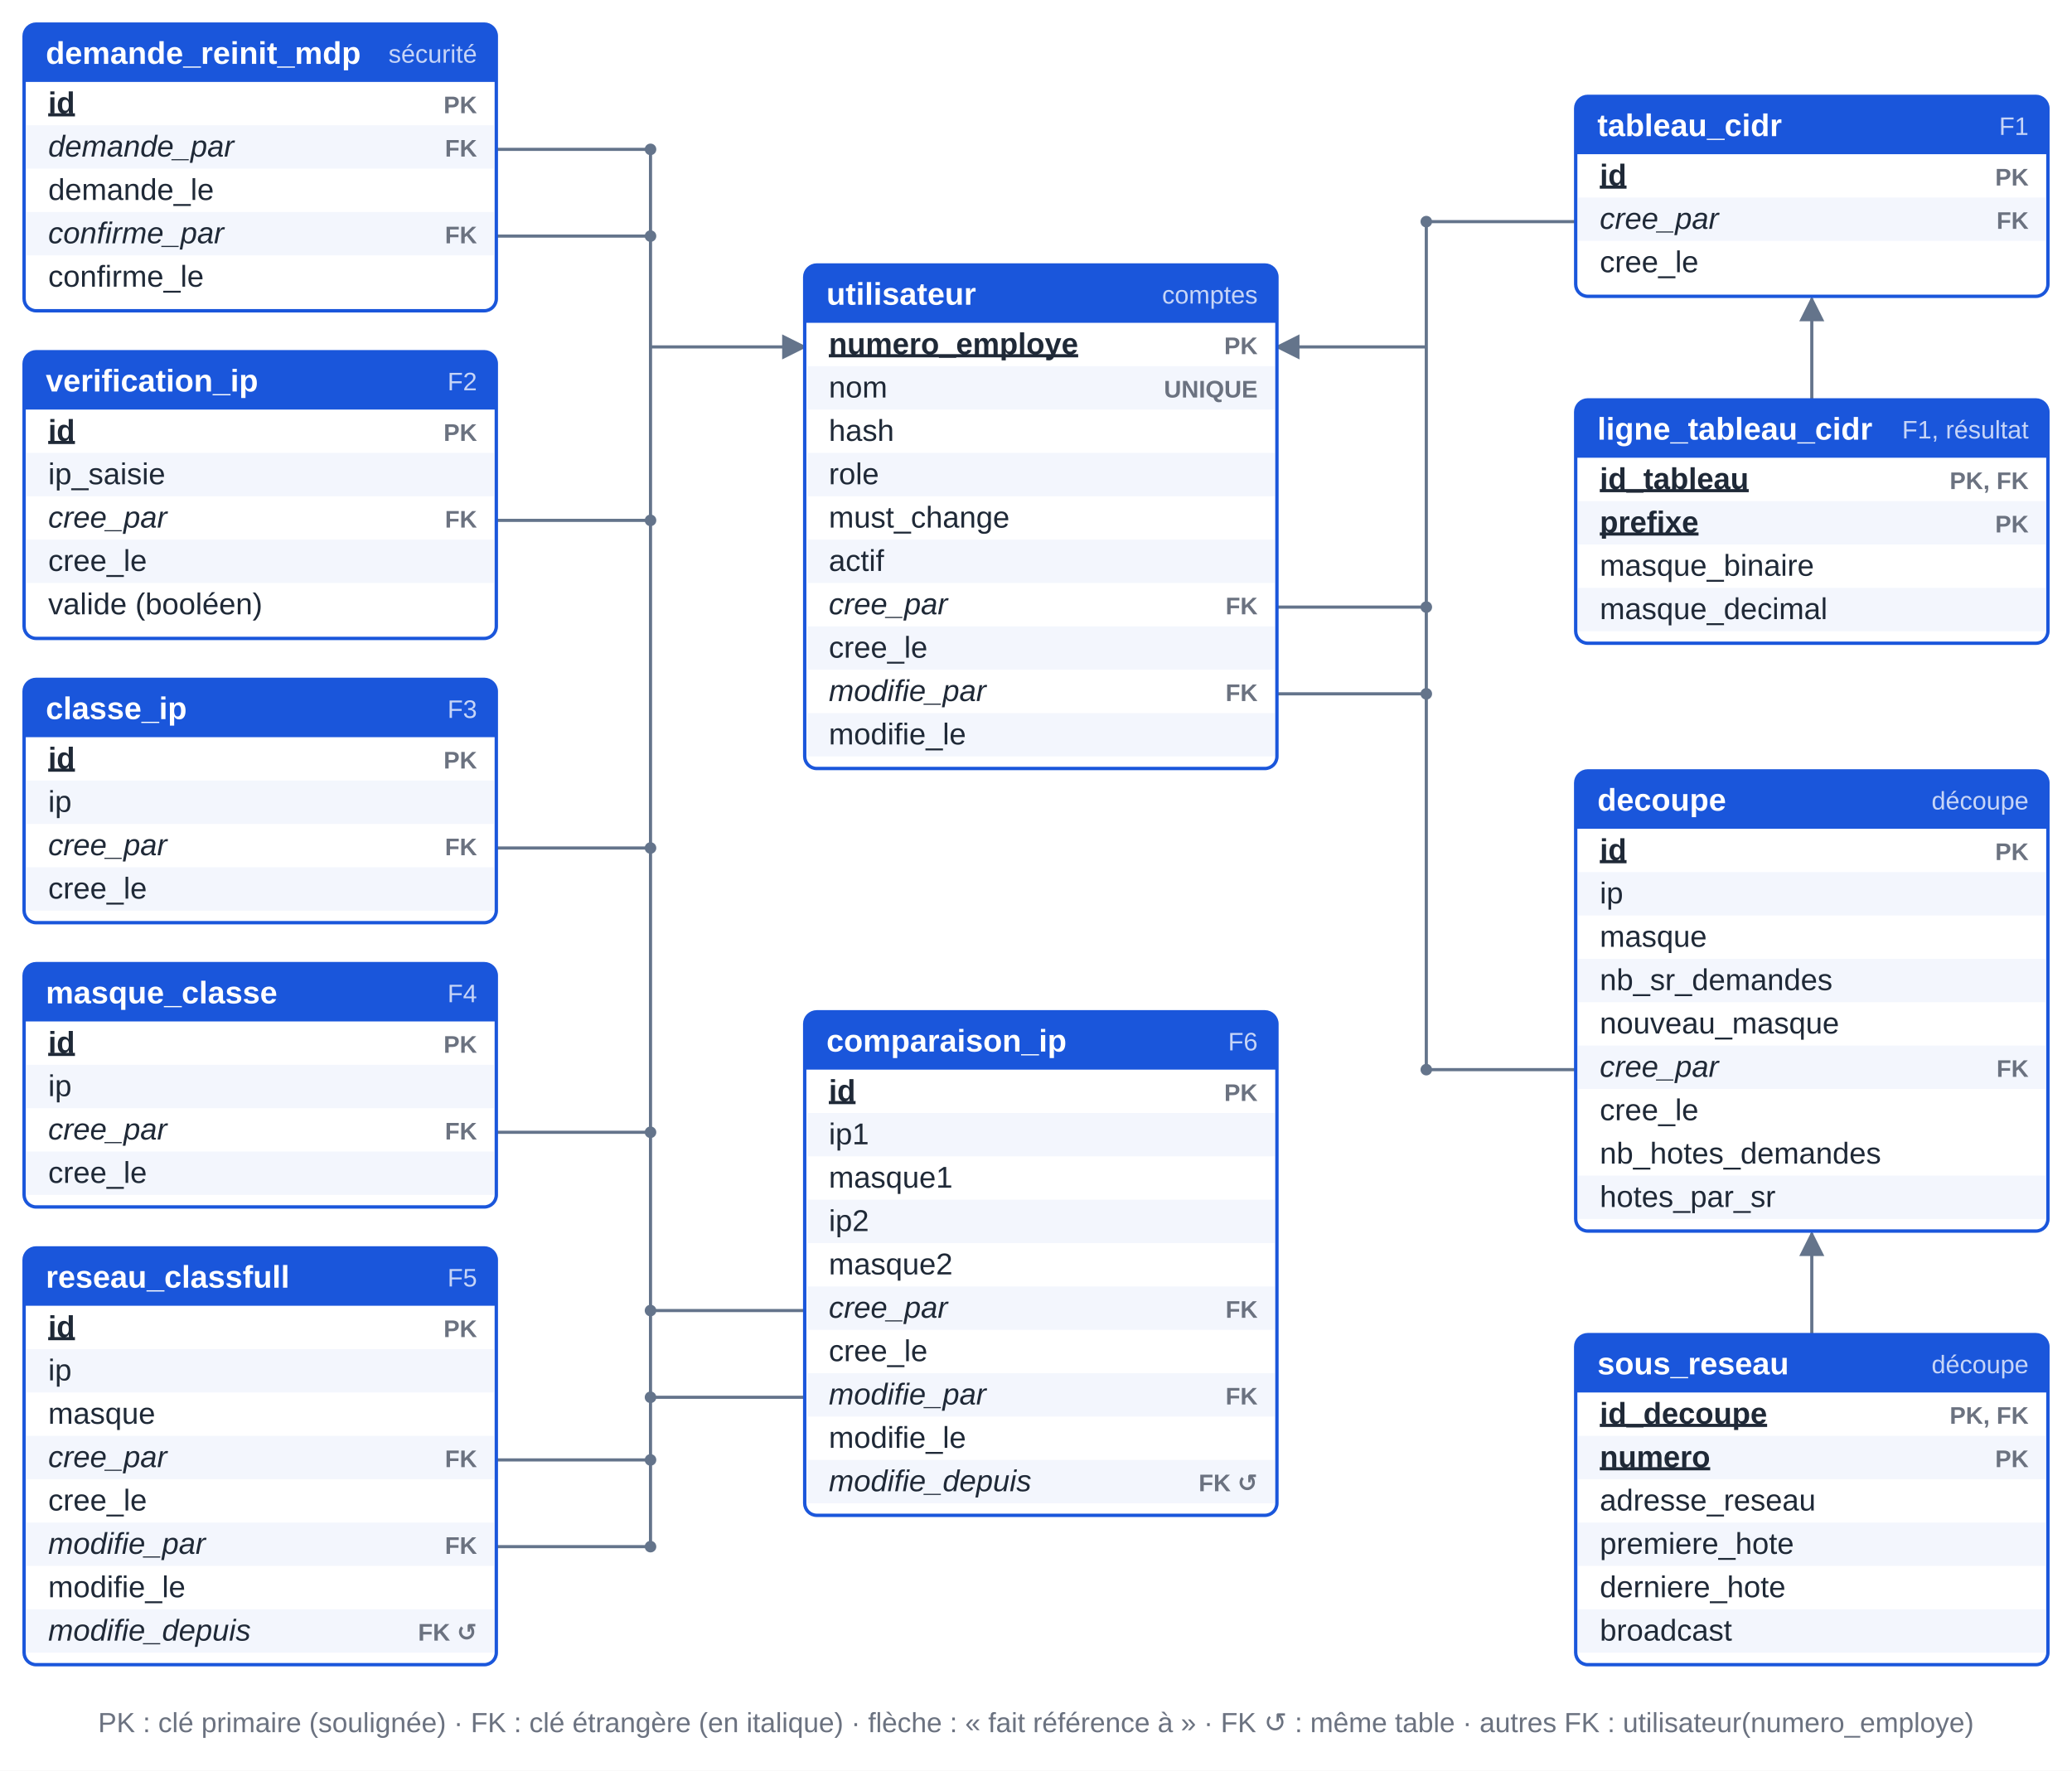
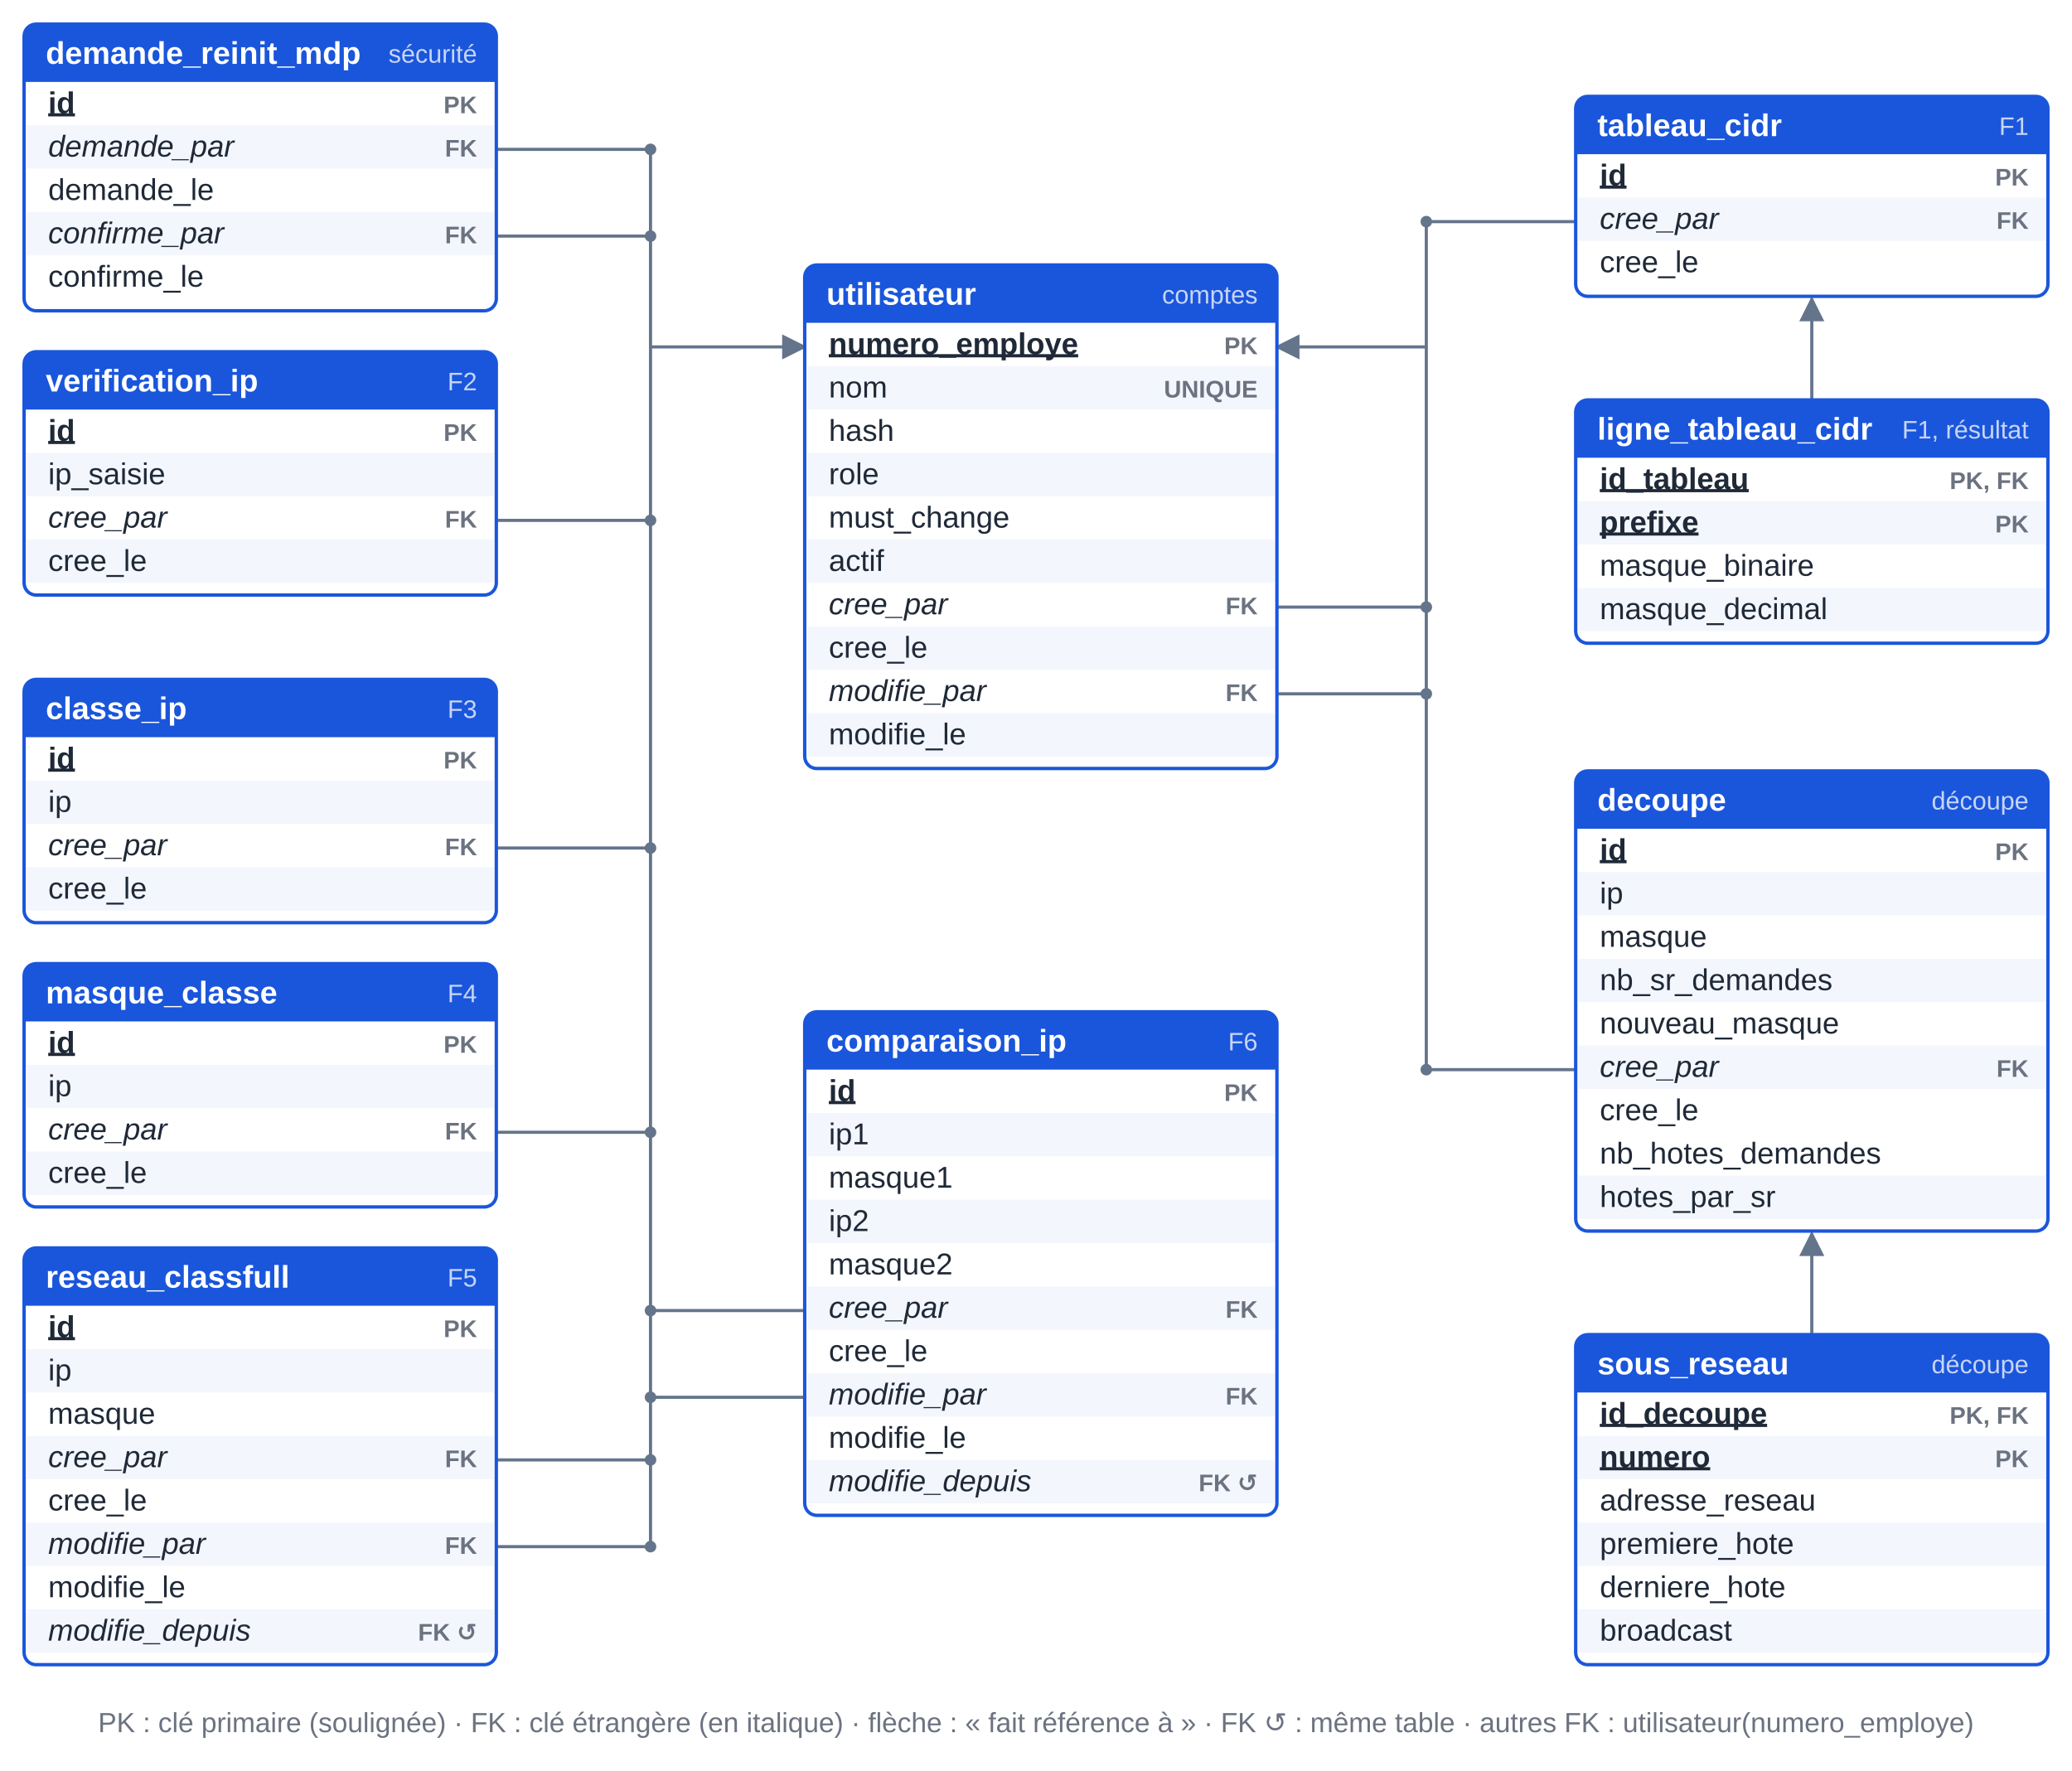
<svg xmlns="http://www.w3.org/2000/svg" viewBox="0 0 860 735" width="860" height="735" font-family="Segoe UI, Arial, sans-serif">
  <style>.titre{font-size:13px;font-weight:700;fill:#fff} .tag{font-size:10.5px;fill:#C7D5F7} .col{font-size:12.5px;fill:#1F2937} .pk{font-size:12.5px;fill:#1F2937;font-weight:700;text-decoration:underline} .fk{font-size:12.5px;fill:#1F2937;font-style:italic} .marque{font-size:10px;fill:#6B7280;font-weight:600} .trait{stroke:#64748B;stroke-width:1.3;fill:none} .legende{font-size:11.5px;fill:#6B7280}</style>
  <defs>
    <marker id="fleche" viewBox="0 0 10 10" refX="9" refY="5" markerWidth="8" markerHeight="8" orient="auto-start-reverse">
      <path d="M0,0 L10,5 L0,10 z" fill="#64748B" />
    </marker>
  </defs>
  <rect width="860" height="735" fill="#fff" />
  <line x1="270.0" y1="62.0" x2="270.0" y2="642" class="trait" />
  <line x1="206" y1="62.0" x2="270.0" y2="62.0" class="trait" />
  <circle cx="270.0" cy="62.0" r="2.4" fill="#64748B" />
  <line x1="206" y1="98.0" x2="270.0" y2="98.0" class="trait" />
  <circle cx="270.0" cy="98.0" r="2.4" fill="#64748B" />
  <line x1="206" y1="216.0" x2="270.0" y2="216.0" class="trait" />
  <circle cx="270.0" cy="216.0" r="2.4" fill="#64748B" />
  <line x1="206" y1="352" x2="270.0" y2="352" class="trait" />
  <circle cx="270.0" cy="352" r="2.4" fill="#64748B" />
  <line x1="206" y1="470" x2="270.0" y2="470" class="trait" />
  <circle cx="270.0" cy="470" r="2.4" fill="#64748B" />
  <line x1="206" y1="606" x2="270.0" y2="606" class="trait" />
  <circle cx="270.0" cy="606" r="2.4" fill="#64748B" />
  <line x1="206" y1="642" x2="270.0" y2="642" class="trait" />
  <circle cx="270.0" cy="642" r="2.4" fill="#64748B" />
  <line x1="334" y1="544.0" x2="270.0" y2="544.0" class="trait" />
  <circle cx="270.0" cy="544.0" r="2.4" fill="#64748B" />
  <line x1="334" y1="580.0" x2="270.0" y2="580.0" class="trait" />
  <circle cx="270.0" cy="580.0" r="2.4" fill="#64748B" />
  <line x1="270.0" y1="144.0" x2="334" y2="144.0" class="trait" marker-end="url(#fleche)" />
  <line x1="592.0" y1="92.0" x2="592.0" y2="444.0" class="trait" />
  <line x1="654" y1="92.0" x2="592.0" y2="92.0" class="trait" />
  <circle cx="592.0" cy="92.0" r="2.4" fill="#64748B" />
  <line x1="654" y1="444.0" x2="592.0" y2="444.0" class="trait" />
  <circle cx="592.0" cy="444.0" r="2.4" fill="#64748B" />
  <line x1="530" y1="252.0" x2="592.0" y2="252.0" class="trait" />
  <circle cx="592.0" cy="252.0" r="2.4" fill="#64748B" />
  <line x1="530" y1="288.0" x2="592.0" y2="288.0" class="trait" />
  <circle cx="592.0" cy="288.0" r="2.4" fill="#64748B" />
  <line x1="592.0" y1="144.0" x2="530" y2="144.0" class="trait" marker-end="url(#fleche)" />
  <line x1="752.0" y1="166" x2="752.0" y2="124" class="trait" marker-end="url(#fleche)" />
  <line x1="752.0" y1="554" x2="752.0" y2="512" class="trait" marker-end="url(#fleche)" />
  <g>
    <rect x="10" y="10" width="196" height="119" rx="5" fill="#fff" stroke="#1A56DB" stroke-width="1.4" />
    <path d="M10,34 v-19 q0,-5 5,-5 h186 q5,0 5,5 v19 z" fill="#1A56DB" />
    <text x="19" y="26.5" class="titre">demande_reinit_mdp</text>
    <text x="198" y="26" class="tag" text-anchor="end">sécurité</text>
    <text x="20" y="47" class="pk">id</text>
    <text x="198" y="47" class="marque" text-anchor="end">PK</text>
    <rect x="11" y="52" width="194" height="18" fill="#F3F6FD" />
    <text x="20" y="65" class="fk">demande_par</text>
    <text x="198" y="65" class="marque" text-anchor="end">FK</text>
    <text x="20" y="83" class="col">demande_le</text>
    <rect x="11" y="88" width="194" height="18" fill="#F3F6FD" />
    <text x="20" y="101" class="fk">confirme_par</text>
    <text x="198" y="101" class="marque" text-anchor="end">FK</text>
    <text x="20" y="119" class="col">confirme_le</text>
  </g>
  <g>
-     <rect x="10" y="146" width="196" height="119" rx="5" fill="#fff" stroke="#1A56DB" stroke-width="1.4" />
+     <rect x="10" y="146" width="196" height="101" rx="5" fill="#fff" stroke="#1A56DB" stroke-width="1.4" />
    <path d="M10,170 v-19 q0,-5 5,-5 h186 q5,0 5,5 v19 z" fill="#1A56DB" />
    <text x="19" y="162.5" class="titre">verification_ip</text>
    <text x="198" y="162" class="tag" text-anchor="end">F2</text>
    <text x="20" y="183" class="pk">id</text>
    <text x="198" y="183" class="marque" text-anchor="end">PK</text>
    <rect x="11" y="188" width="194" height="18" fill="#F3F6FD" />
    <text x="20" y="201" class="col">ip_saisie</text>
    <text x="20" y="219" class="fk">cree_par</text>
    <text x="198" y="219" class="marque" text-anchor="end">FK</text>
    <rect x="11" y="224" width="194" height="18" fill="#F3F6FD" />
    <text x="20" y="237" class="col">cree_le</text>
-     <text x="20" y="255" class="col">valide (booléen)</text>
  </g>
  <g>
    <rect x="10" y="282" width="196" height="101" rx="5" fill="#fff" stroke="#1A56DB" stroke-width="1.4" />
    <path d="M10,306 v-19 q0,-5 5,-5 h186 q5,0 5,5 v19 z" fill="#1A56DB" />
    <text x="19" y="298.5" class="titre">classe_ip</text>
    <text x="198" y="298" class="tag" text-anchor="end">F3</text>
    <text x="20" y="319" class="pk">id</text>
    <text x="198" y="319" class="marque" text-anchor="end">PK</text>
    <rect x="11" y="324" width="194" height="18" fill="#F3F6FD" />
    <text x="20" y="337" class="col">ip</text>
    <text x="20" y="355" class="fk">cree_par</text>
    <text x="198" y="355" class="marque" text-anchor="end">FK</text>
    <rect x="11" y="360" width="194" height="18" fill="#F3F6FD" />
    <text x="20" y="373" class="col">cree_le</text>
  </g>
  <g>
    <rect x="10" y="400" width="196" height="101" rx="5" fill="#fff" stroke="#1A56DB" stroke-width="1.4" />
    <path d="M10,424 v-19 q0,-5 5,-5 h186 q5,0 5,5 v19 z" fill="#1A56DB" />
    <text x="19" y="416.5" class="titre">masque_classe</text>
    <text x="198" y="416" class="tag" text-anchor="end">F4</text>
    <text x="20" y="437" class="pk">id</text>
    <text x="198" y="437" class="marque" text-anchor="end">PK</text>
    <rect x="11" y="442" width="194" height="18" fill="#F3F6FD" />
    <text x="20" y="455" class="col">ip</text>
    <text x="20" y="473" class="fk">cree_par</text>
    <text x="198" y="473" class="marque" text-anchor="end">FK</text>
    <rect x="11" y="478" width="194" height="18" fill="#F3F6FD" />
    <text x="20" y="491" class="col">cree_le</text>
  </g>
  <g>
    <rect x="10" y="518" width="196" height="173" rx="5" fill="#fff" stroke="#1A56DB" stroke-width="1.4" />
    <path d="M10,542 v-19 q0,-5 5,-5 h186 q5,0 5,5 v19 z" fill="#1A56DB" />
    <text x="19" y="534.5" class="titre">reseau_classfull</text>
    <text x="198" y="534" class="tag" text-anchor="end">F5</text>
    <text x="20" y="555" class="pk">id</text>
    <text x="198" y="555" class="marque" text-anchor="end">PK</text>
    <rect x="11" y="560" width="194" height="18" fill="#F3F6FD" />
    <text x="20" y="573" class="col">ip</text>
    <text x="20" y="591" class="col">masque</text>
    <rect x="11" y="596" width="194" height="18" fill="#F3F6FD" />
    <text x="20" y="609" class="fk">cree_par</text>
    <text x="198" y="609" class="marque" text-anchor="end">FK</text>
    <text x="20" y="627" class="col">cree_le</text>
    <rect x="11" y="632" width="194" height="18" fill="#F3F6FD" />
    <text x="20" y="645" class="fk">modifie_par</text>
    <text x="198" y="645" class="marque" text-anchor="end">FK</text>
    <text x="20" y="663" class="col">modifie_le</text>
    <rect x="11" y="668" width="194" height="18" fill="#F3F6FD" />
    <text x="20" y="681" class="fk">modifie_depuis</text>
    <text x="198" y="681" class="marque" text-anchor="end">FK ↺</text>
  </g>
  <g>
    <rect x="334" y="110" width="196" height="209" rx="5" fill="#fff" stroke="#1A56DB" stroke-width="1.4" />
    <path d="M334,134 v-19 q0,-5 5,-5 h186 q5,0 5,5 v19 z" fill="#1A56DB" />
    <text x="343" y="126.5" class="titre">utilisateur</text>
    <text x="522" y="126" class="tag" text-anchor="end">comptes</text>
    <text x="344" y="147" class="pk">numero_employe</text>
    <text x="522" y="147" class="marque" text-anchor="end">PK</text>
    <rect x="335" y="152" width="194" height="18" fill="#F3F6FD" />
    <text x="344" y="165" class="col">nom</text>
    <text x="522" y="165" class="marque" text-anchor="end">UNIQUE</text>
    <text x="344" y="183" class="col">hash</text>
    <rect x="335" y="188" width="194" height="18" fill="#F3F6FD" />
    <text x="344" y="201" class="col">role</text>
    <text x="344" y="219" class="col">must_change</text>
    <rect x="335" y="224" width="194" height="18" fill="#F3F6FD" />
    <text x="344" y="237" class="col">actif</text>
    <text x="344" y="255" class="fk">cree_par</text>
    <text x="522" y="255" class="marque" text-anchor="end">FK</text>
    <rect x="335" y="260" width="194" height="18" fill="#F3F6FD" />
    <text x="344" y="273" class="col">cree_le</text>
    <text x="344" y="291" class="fk">modifie_par</text>
    <text x="522" y="291" class="marque" text-anchor="end">FK</text>
    <rect x="335" y="296" width="194" height="18" fill="#F3F6FD" />
    <text x="344" y="309" class="col">modifie_le</text>
  </g>
  <g>
    <rect x="334" y="420" width="196" height="209" rx="5" fill="#fff" stroke="#1A56DB" stroke-width="1.4" />
    <path d="M334,444 v-19 q0,-5 5,-5 h186 q5,0 5,5 v19 z" fill="#1A56DB" />
    <text x="343" y="436.5" class="titre">comparaison_ip</text>
    <text x="522" y="436" class="tag" text-anchor="end">F6</text>
    <text x="344" y="457" class="pk">id</text>
    <text x="522" y="457" class="marque" text-anchor="end">PK</text>
    <rect x="335" y="462" width="194" height="18" fill="#F3F6FD" />
    <text x="344" y="475" class="col">ip1</text>
    <text x="344" y="493" class="col">masque1</text>
    <rect x="335" y="498" width="194" height="18" fill="#F3F6FD" />
    <text x="344" y="511" class="col">ip2</text>
    <text x="344" y="529" class="col">masque2</text>
    <rect x="335" y="534" width="194" height="18" fill="#F3F6FD" />
    <text x="344" y="547" class="fk">cree_par</text>
    <text x="522" y="547" class="marque" text-anchor="end">FK</text>
    <text x="344" y="565" class="col">cree_le</text>
    <rect x="335" y="570" width="194" height="18" fill="#F3F6FD" />
    <text x="344" y="583" class="fk">modifie_par</text>
    <text x="522" y="583" class="marque" text-anchor="end">FK</text>
    <text x="344" y="601" class="col">modifie_le</text>
    <rect x="335" y="606" width="194" height="18" fill="#F3F6FD" />
    <text x="344" y="619" class="fk">modifie_depuis</text>
    <text x="522" y="619" class="marque" text-anchor="end">FK ↺</text>
  </g>
  <g>
    <rect x="654" y="40" width="196" height="83" rx="5" fill="#fff" stroke="#1A56DB" stroke-width="1.4" />
    <path d="M654,64 v-19 q0,-5 5,-5 h186 q5,0 5,5 v19 z" fill="#1A56DB" />
    <text x="663" y="56.5" class="titre">tableau_cidr</text>
    <text x="842" y="56" class="tag" text-anchor="end">F1</text>
    <text x="664" y="77" class="pk">id</text>
    <text x="842" y="77" class="marque" text-anchor="end">PK</text>
    <rect x="655" y="82" width="194" height="18" fill="#F3F6FD" />
    <text x="664" y="95" class="fk">cree_par</text>
    <text x="842" y="95" class="marque" text-anchor="end">FK</text>
    <text x="664" y="113" class="col">cree_le</text>
  </g>
  <g>
    <rect x="654" y="166" width="196" height="101" rx="5" fill="#fff" stroke="#1A56DB" stroke-width="1.4" />
    <path d="M654,190 v-19 q0,-5 5,-5 h186 q5,0 5,5 v19 z" fill="#1A56DB" />
    <text x="663" y="182.5" class="titre">ligne_tableau_cidr</text>
    <text x="842" y="182" class="tag" text-anchor="end">F1, résultat</text>
    <text x="664" y="203" class="pk">id_tableau</text>
    <text x="842" y="203" class="marque" text-anchor="end">PK, FK</text>
    <rect x="655" y="208" width="194" height="18" fill="#F3F6FD" />
    <text x="664" y="221" class="pk">prefixe</text>
    <text x="842" y="221" class="marque" text-anchor="end">PK</text>
    <text x="664" y="239" class="col">masque_binaire</text>
    <rect x="655" y="244" width="194" height="18" fill="#F3F6FD" />
    <text x="664" y="257" class="col">masque_decimal</text>
  </g>
  <g>
    <rect x="654" y="320" width="196" height="191" rx="5" fill="#fff" stroke="#1A56DB" stroke-width="1.4" />
    <path d="M654,344 v-19 q0,-5 5,-5 h186 q5,0 5,5 v19 z" fill="#1A56DB" />
    <text x="663" y="336.5" class="titre">decoupe</text>
    <text x="842" y="336" class="tag" text-anchor="end">découpe</text>
    <text x="664" y="357" class="pk">id</text>
    <text x="842" y="357" class="marque" text-anchor="end">PK</text>
    <rect x="655" y="362" width="194" height="18" fill="#F3F6FD" />
    <text x="664" y="375" class="col">ip</text>
    <text x="664" y="393" class="col">masque</text>
    <rect x="655" y="398" width="194" height="18" fill="#F3F6FD" />
    <text x="664" y="411" class="col">nb_sr_demandes</text>
    <text x="664" y="429" class="col">nouveau_masque</text>
    <rect x="655" y="434" width="194" height="18" fill="#F3F6FD" />
    <text x="664" y="447" class="fk">cree_par</text>
    <text x="842" y="447" class="marque" text-anchor="end">FK</text>
    <text x="664" y="465" class="col">cree_le</text>
    <text x="664" y="483" class="col">nb_hotes_demandes</text>
    <rect x="655" y="488" width="194" height="18" fill="#F3F6FD" />
    <text x="664" y="501" class="col">hotes_par_sr</text>
  </g>
  <g>
    <rect x="654" y="554" width="196" height="137" rx="5" fill="#fff" stroke="#1A56DB" stroke-width="1.4" />
    <path d="M654,578 v-19 q0,-5 5,-5 h186 q5,0 5,5 v19 z" fill="#1A56DB" />
    <text x="663" y="570.5" class="titre">sous_reseau</text>
    <text x="842" y="570" class="tag" text-anchor="end">découpe</text>
    <text x="664" y="591" class="pk">id_decoupe</text>
    <text x="842" y="591" class="marque" text-anchor="end">PK, FK</text>
    <rect x="655" y="596" width="194" height="18" fill="#F3F6FD" />
    <text x="664" y="609" class="pk">numero</text>
    <text x="842" y="609" class="marque" text-anchor="end">PK</text>
    <text x="664" y="627" class="col">adresse_reseau</text>
    <rect x="655" y="632" width="194" height="18" fill="#F3F6FD" />
    <text x="664" y="645" class="col">premiere_hote</text>
    <text x="664" y="663" class="col">derniere_hote</text>
    <rect x="655" y="668" width="194" height="18" fill="#F3F6FD" />
    <text x="664" y="681" class="col">broadcast</text>
  </g>
  <text x="430.0" y="719" class="legende" text-anchor="middle">PK : clé primaire (soulignée) · FK : clé étrangère (en italique) · flèche : « fait référence à » · FK ↺ : même table · autres FK : utilisateur(numero_employe)</text>
</svg>
